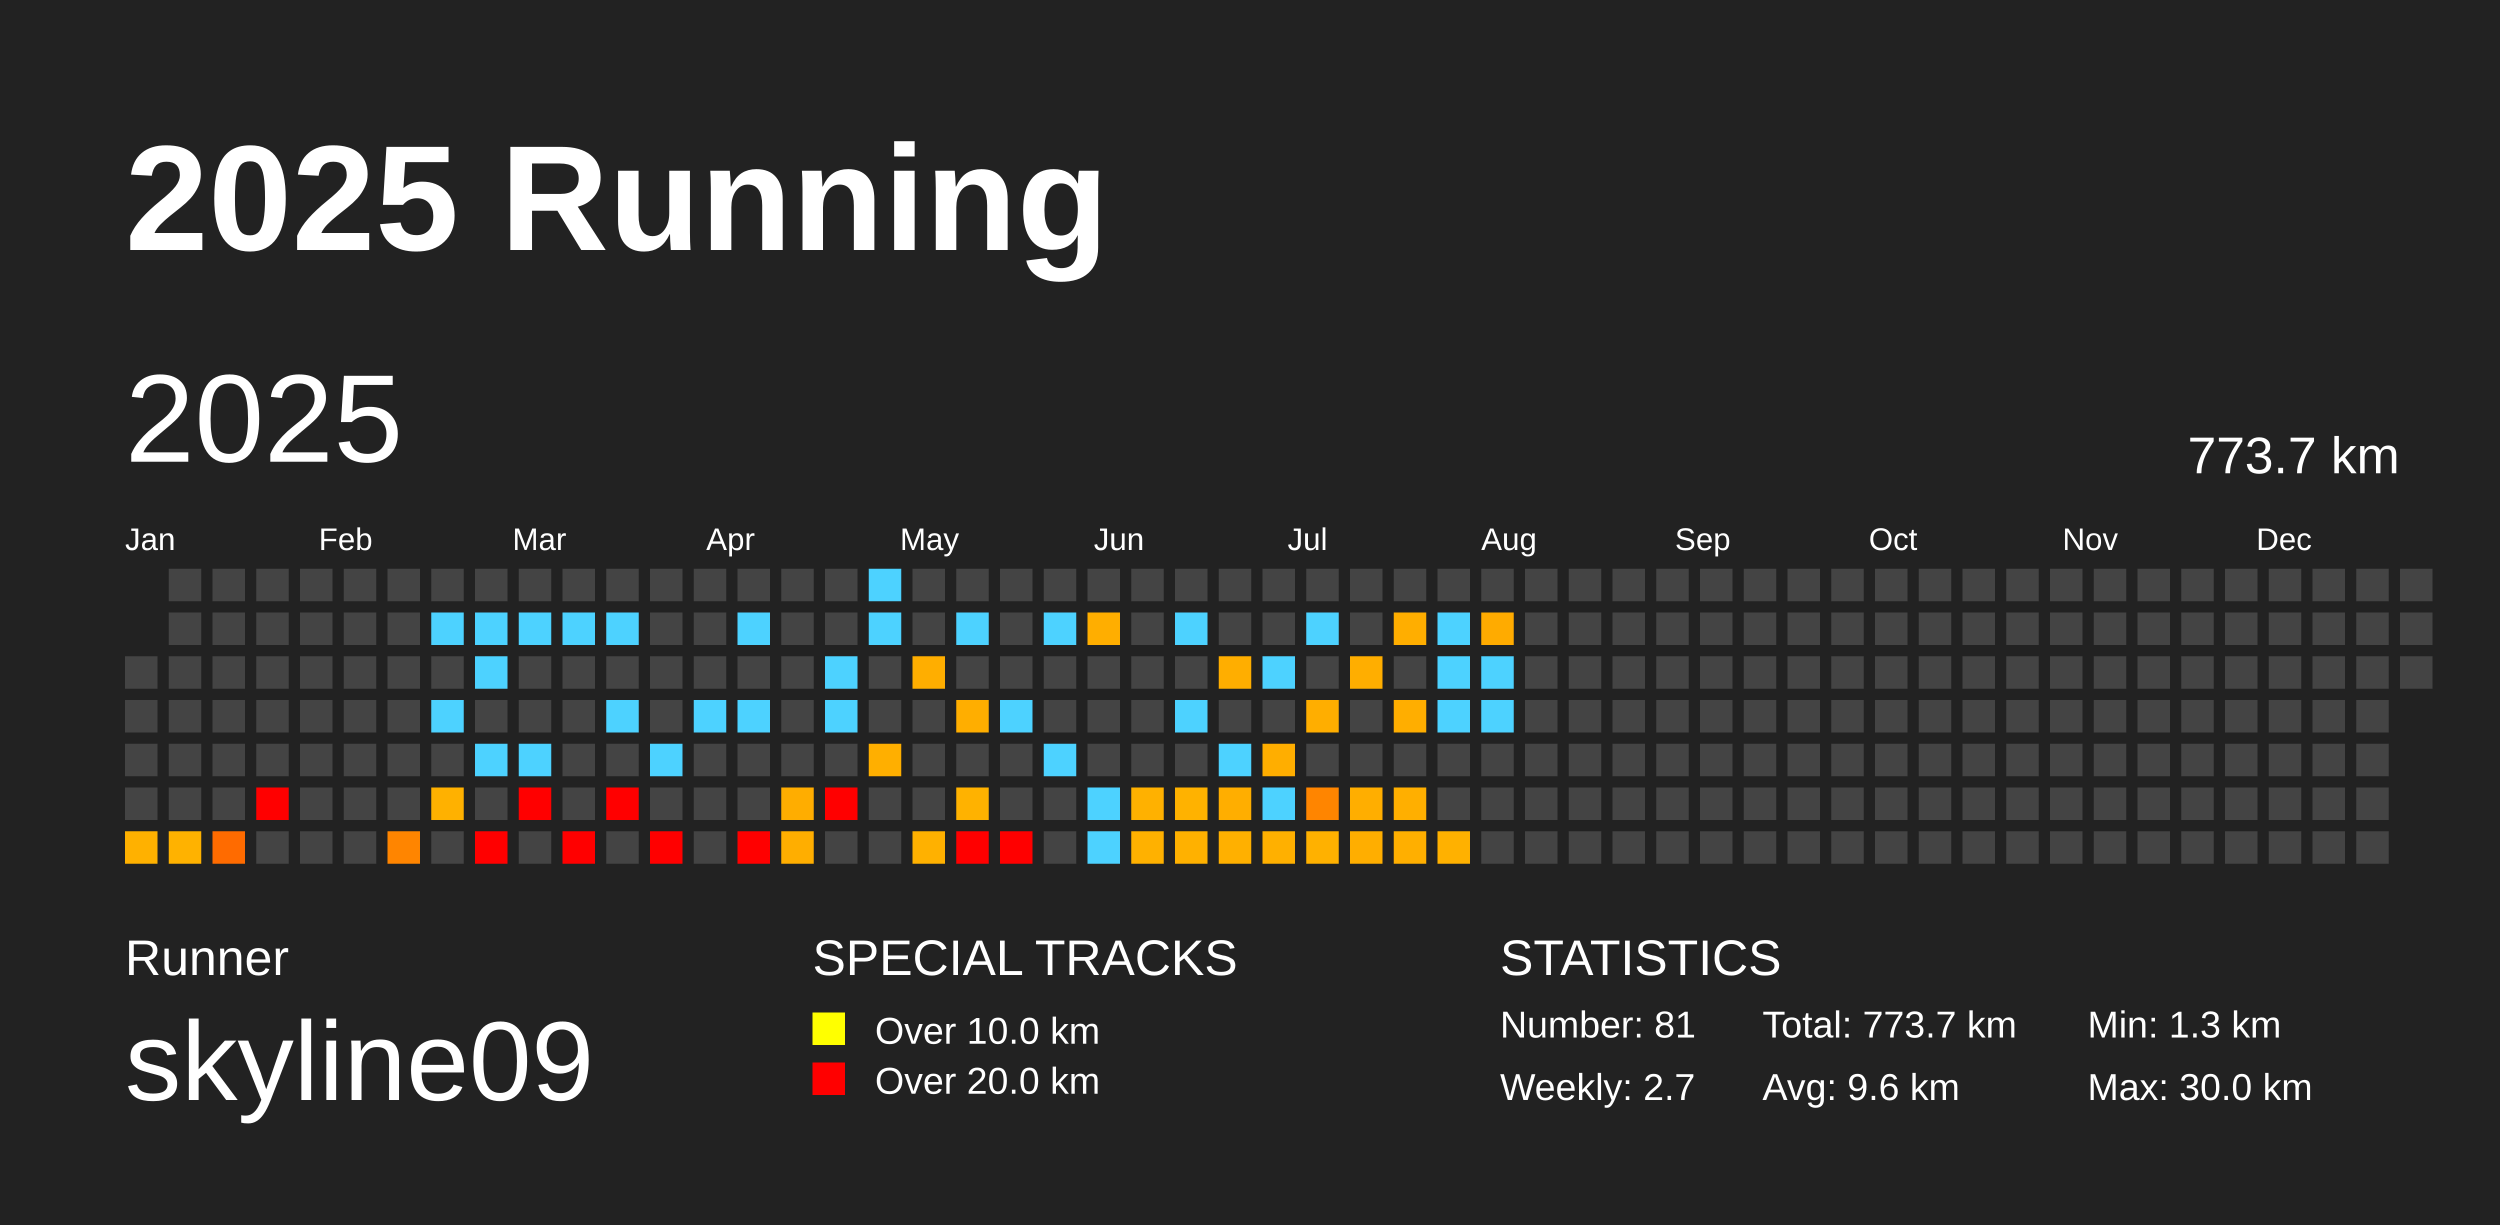
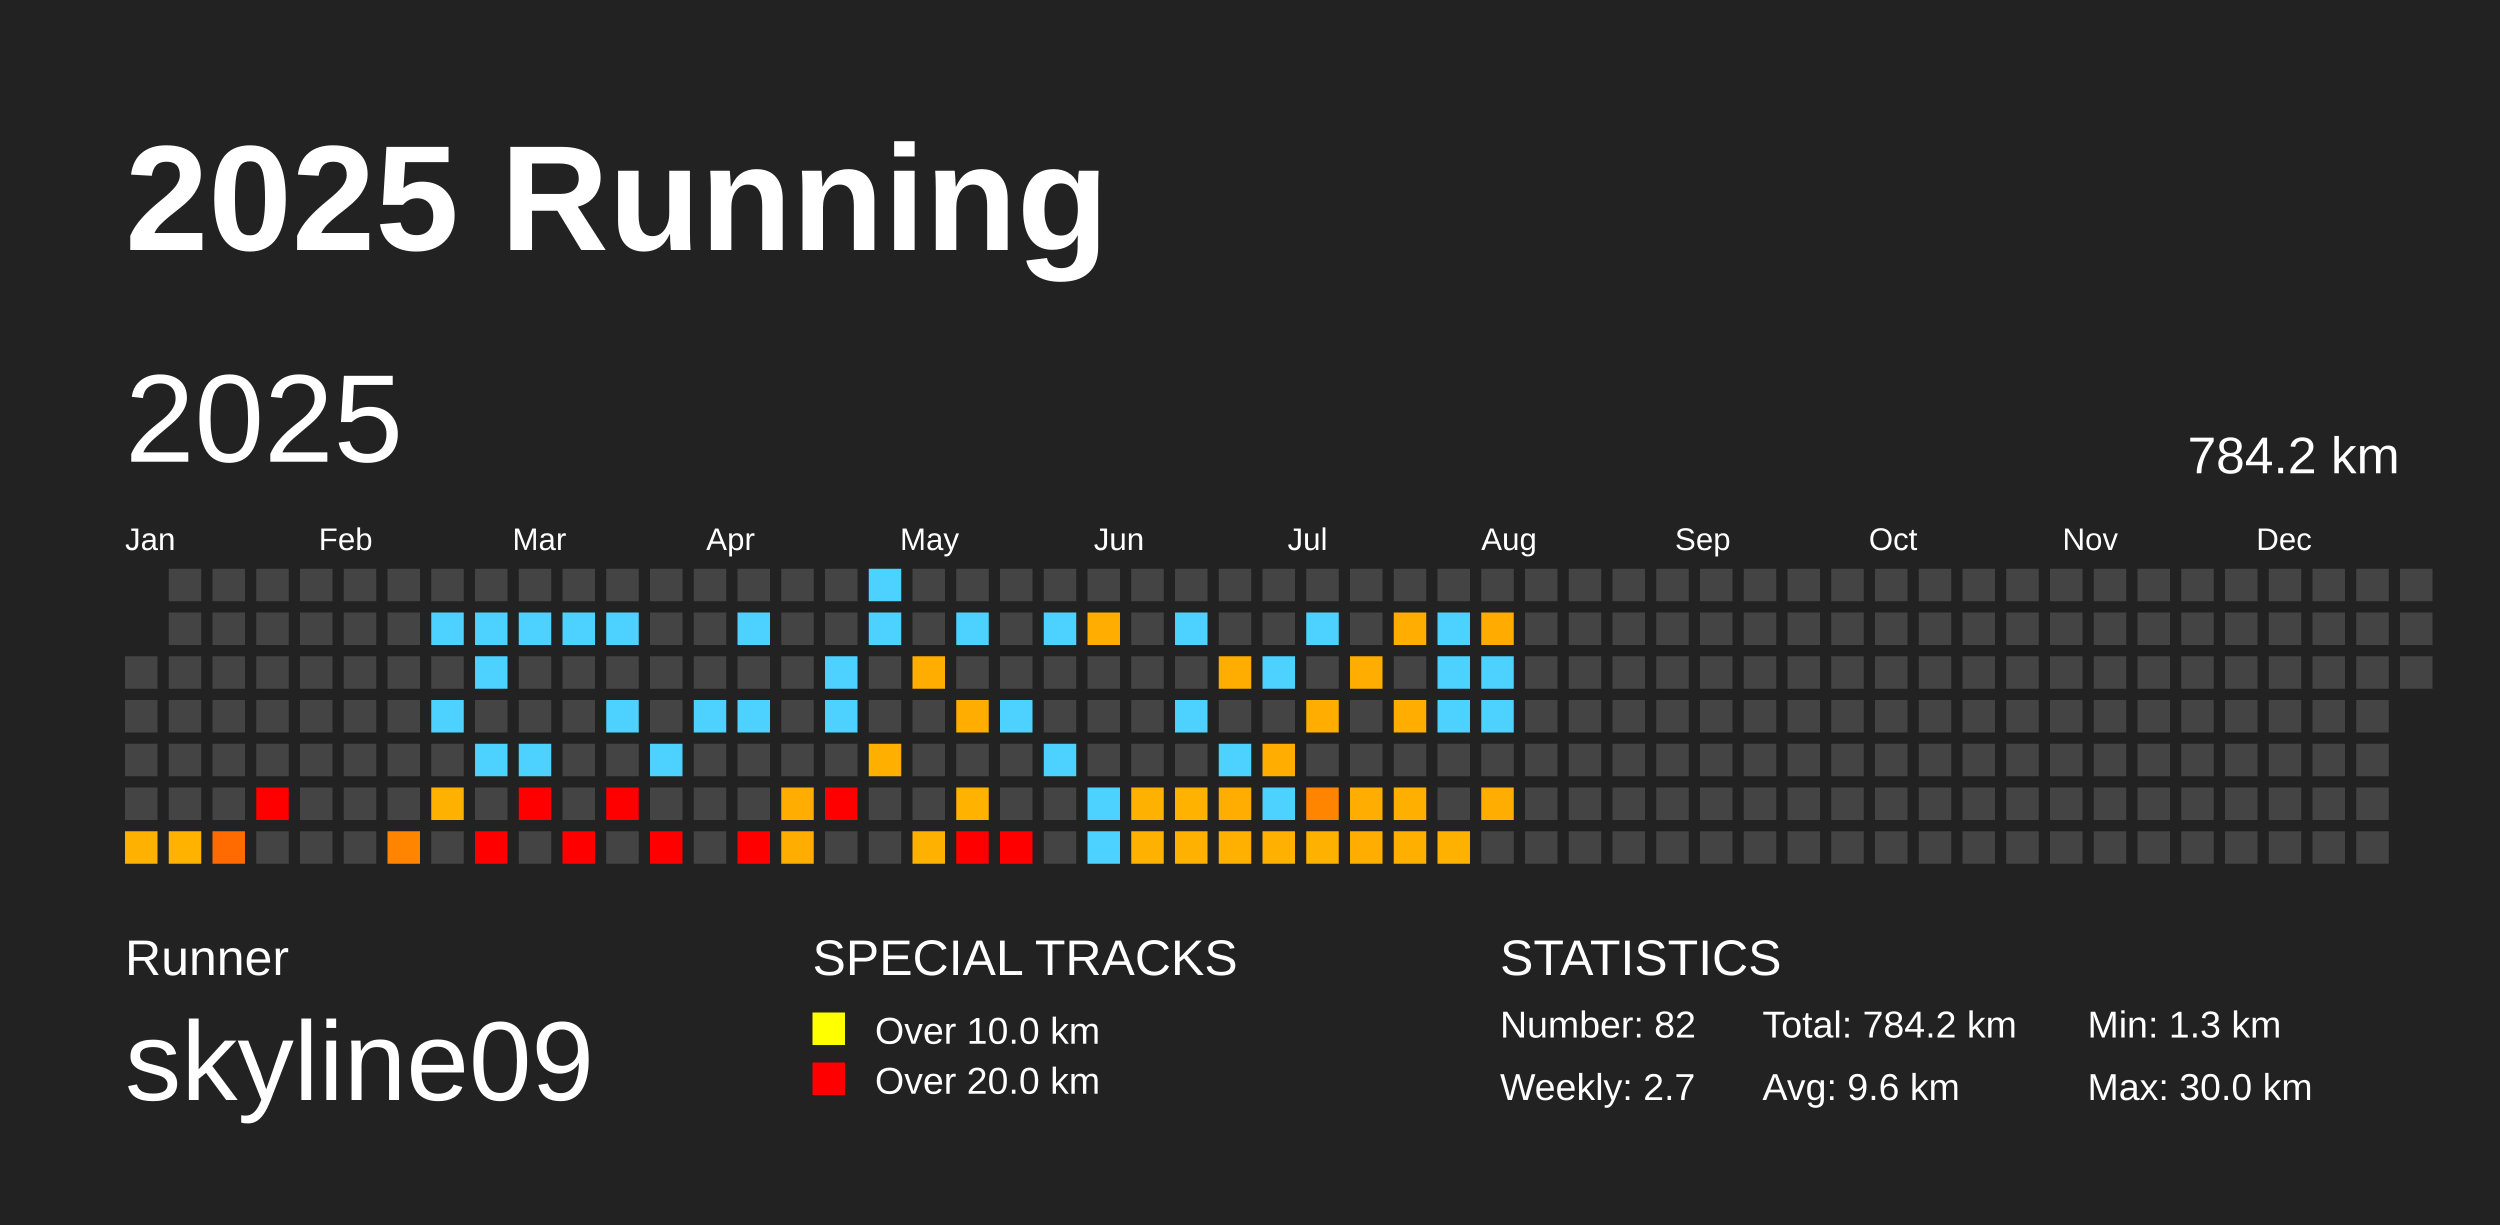
<svg xmlns="http://www.w3.org/2000/svg" baseProfile="full" height="98mm" version="1.1" viewBox="0,0,200,98" width="200mm">
  <defs />
  <rect fill="#222222" height="98" width="200" x="0" y="0" />
  <text fill="#FFFFFF" style="font-size:12px; font-family:Arial; font-weight:bold;" x="10" y="20">2025 Running</text>
  <text fill="#FFFFFF" style="font-size:4px; font-family:Arial" x="10" y="78">Runner</text>
  <text fill="#FFFFFF" style="font-size:9px; font-family:Arial" x="10" y="88">skyline09</text>
  <text fill="#FFFFFF" style="font-size:4px; font-family:Arial" x="65" y="78">SPECIAL TRACKS</text>
  <rect fill="yellow" height="2.6" width="2.6" x="65" y="81" />
  <text fill="#FFFFFF" style="font-size:3px; font-family:Arial" x="70" y="83.5">Over 10.0 km</text>
  <rect fill="red" height="2.6" width="2.6" x="65" y="85" />
  <text fill="#FFFFFF" style="font-size:3px; font-family:Arial" x="70" y="87.5">Over 20.0 km</text>
  <text fill="#FFFFFF" style="font-size:4px; font-family:Arial" x="120" y="78">STATISTICS</text>
-   <text fill="#FFFFFF" style="font-size:3px; font-family:Arial" x="120" y="83">Number: 81</text>
+   <text fill="#FFFFFF" style="font-size:3px; font-family:Arial" x="120" y="83">Number: 82</text>
  <text fill="#FFFFFF" style="font-size:3px; font-family:Arial" x="120" y="88">Weekly: 2.7</text>
-   <text fill="#FFFFFF" style="font-size:3px; font-family:Arial" x="141" y="83">Total: 773.7 km</text>
+   <text fill="#FFFFFF" style="font-size:3px; font-family:Arial" x="141" y="83">Total: 784.2 km</text>
  <text fill="#FFFFFF" style="font-size:3px; font-family:Arial" x="141" y="88">Avg: 9.6 km</text>
  <text fill="#FFFFFF" style="font-size:3px; font-family:Arial" x="167" y="83">Min: 1.3 km</text>
  <text fill="#FFFFFF" style="font-size:3px; font-family:Arial" x="167" y="88">Max: 30.0 km</text>
  <text dominant-baseline="hanging" fill="#FFFFFF" style="font-size:10.0px; font-family:Arial;" x="10" y="30">2025</text>
-   <text dominant-baseline="hanging" fill="#FFFFFF" style="font-size:4.125px; font-family:Arial;" x="175" y="35">773.7 km</text>
+   <text dominant-baseline="hanging" fill="#FFFFFF" style="font-size:4.125px; font-family:Arial;" x="175" y="35">784.2 km</text>
  <text fill="#FFFFFF" style="font-size:2.5px; font-family:Arial" x="10.0" y="44">Jan</text>
  <text fill="#FFFFFF" style="font-size:2.5px; font-family:Arial" x="25.5" y="44">Feb</text>
  <text fill="#FFFFFF" style="font-size:2.5px; font-family:Arial" x="41.0" y="44">Mar</text>
  <text fill="#FFFFFF" style="font-size:2.5px; font-family:Arial" x="56.5" y="44">Apr</text>
  <text fill="#FFFFFF" style="font-size:2.5px; font-family:Arial" x="72.0" y="44">May</text>
  <text fill="#FFFFFF" style="font-size:2.5px; font-family:Arial" x="87.5" y="44">Jun</text>
  <text fill="#FFFFFF" style="font-size:2.5px; font-family:Arial" x="103.0" y="44">Jul</text>
  <text fill="#FFFFFF" style="font-size:2.5px; font-family:Arial" x="118.5" y="44">Aug</text>
  <text fill="#FFFFFF" style="font-size:2.5px; font-family:Arial" x="134.0" y="44">Sep</text>
  <text fill="#FFFFFF" style="font-size:2.5px; font-family:Arial" x="149.5" y="44">Oct</text>
  <text fill="#FFFFFF" style="font-size:2.5px; font-family:Arial" x="165.0" y="44">Nov</text>
  <text fill="#FFFFFF" style="font-size:2.5px; font-family:Arial" x="180.5" y="44">Dec</text>
  <rect fill="#444444" height="2.6" width="2.6" x="10.0" y="52.5" />
  <rect fill="#444444" height="2.6" width="2.6" x="10.0" y="56.0" />
  <rect fill="#444444" height="2.6" width="2.6" x="10.0" y="59.5" />
  <rect fill="#444444" height="2.6" width="2.6" x="10.0" y="63.0" />
  <rect fill="#ffb100" height="2.6" width="2.6" x="10.0" y="66.5" />
  <rect fill="#444444" height="2.6" width="2.6" x="13.5" y="45.5" />
  <rect fill="#444444" height="2.6" width="2.6" x="13.5" y="49.0" />
  <rect fill="#444444" height="2.6" width="2.6" x="13.5" y="52.5" />
  <rect fill="#444444" height="2.6" width="2.6" x="13.5" y="56.0" />
  <rect fill="#444444" height="2.6" width="2.6" x="13.5" y="59.5" />
  <rect fill="#444444" height="2.6" width="2.6" x="13.5" y="63.0" />
  <rect fill="#ffb200" height="2.6" width="2.6" x="13.5" y="66.5" />
  <rect fill="#444444" height="2.6" width="2.6" x="17.0" y="45.5" />
  <rect fill="#444444" height="2.6" width="2.6" x="17.0" y="49.0" />
  <rect fill="#444444" height="2.6" width="2.6" x="17.0" y="52.5" />
  <rect fill="#444444" height="2.6" width="2.6" x="17.0" y="56.0" />
  <rect fill="#444444" height="2.6" width="2.6" x="17.0" y="59.5" />
  <rect fill="#444444" height="2.6" width="2.6" x="17.0" y="63.0" />
  <rect fill="#ff6b00" height="2.6" width="2.6" x="17.0" y="66.5" />
  <rect fill="#444444" height="2.6" width="2.6" x="20.5" y="45.5" />
  <rect fill="#444444" height="2.6" width="2.6" x="20.5" y="49.0" />
  <rect fill="#444444" height="2.6" width="2.6" x="20.5" y="52.5" />
  <rect fill="#444444" height="2.6" width="2.6" x="20.5" y="56.0" />
  <rect fill="#444444" height="2.6" width="2.6" x="20.5" y="59.5" />
  <rect fill="red" height="2.6" width="2.6" x="20.5" y="63.0" />
  <rect fill="#444444" height="2.6" width="2.6" x="20.5" y="66.5" />
  <rect fill="#444444" height="2.6" width="2.6" x="24.0" y="45.5" />
  <rect fill="#444444" height="2.6" width="2.6" x="24.0" y="49.0" />
  <rect fill="#444444" height="2.6" width="2.6" x="24.0" y="52.5" />
  <rect fill="#444444" height="2.6" width="2.6" x="24.0" y="56.0" />
  <rect fill="#444444" height="2.6" width="2.6" x="24.0" y="59.5" />
  <rect fill="#444444" height="2.6" width="2.6" x="24.0" y="63.0" />
  <rect fill="#444444" height="2.6" width="2.6" x="24.0" y="66.5" />
  <rect fill="#444444" height="2.6" width="2.6" x="27.5" y="45.5" />
  <rect fill="#444444" height="2.6" width="2.6" x="27.5" y="49.0" />
  <rect fill="#444444" height="2.6" width="2.6" x="27.5" y="52.5" />
  <rect fill="#444444" height="2.6" width="2.6" x="27.5" y="56.0" />
  <rect fill="#444444" height="2.6" width="2.6" x="27.5" y="59.5" />
  <rect fill="#444444" height="2.6" width="2.6" x="27.5" y="63.0" />
  <rect fill="#444444" height="2.6" width="2.6" x="27.5" y="66.5" />
  <rect fill="#444444" height="2.6" width="2.6" x="31.0" y="45.5" />
  <rect fill="#444444" height="2.6" width="2.6" x="31.0" y="49.0" />
  <rect fill="#444444" height="2.6" width="2.6" x="31.0" y="52.5" />
  <rect fill="#444444" height="2.6" width="2.6" x="31.0" y="56.0" />
  <rect fill="#444444" height="2.6" width="2.6" x="31.0" y="59.5" />
  <rect fill="#444444" height="2.6" width="2.6" x="31.0" y="63.0" />
  <rect fill="#ff8500" height="2.6" width="2.6" x="31.0" y="66.5" />
  <rect fill="#444444" height="2.6" width="2.6" x="34.5" y="45.5" />
  <rect fill="#4dd2ff" height="2.6" width="2.6" x="34.5" y="49.0" />
  <rect fill="#444444" height="2.6" width="2.6" x="34.5" y="52.5" />
  <rect fill="#4dd2ff" height="2.6" width="2.6" x="34.5" y="56.0" />
  <rect fill="#444444" height="2.6" width="2.6" x="34.5" y="59.5" />
  <rect fill="#ffb100" height="2.6" width="2.6" x="34.5" y="63.0" />
  <rect fill="#444444" height="2.6" width="2.6" x="34.5" y="66.5" />
  <rect fill="#444444" height="2.6" width="2.6" x="38.0" y="45.5" />
  <rect fill="#4dd2ff" height="2.6" width="2.6" x="38.0" y="49.0" />
  <rect fill="#4dd2ff" height="2.6" width="2.6" x="38.0" y="52.5" />
  <rect fill="#444444" height="2.6" width="2.6" x="38.0" y="56.0" />
  <rect fill="#4dd2ff" height="2.6" width="2.6" x="38.0" y="59.5" />
  <rect fill="#444444" height="2.6" width="2.6" x="38.0" y="63.0" />
  <rect fill="red" height="2.6" width="2.6" x="38.0" y="66.5" />
  <rect fill="#444444" height="2.6" width="2.6" x="41.5" y="45.5" />
  <rect fill="#4dd2ff" height="2.6" width="2.6" x="41.5" y="49.0" />
  <rect fill="#444444" height="2.6" width="2.6" x="41.5" y="52.5" />
  <rect fill="#444444" height="2.6" width="2.6" x="41.5" y="56.0" />
  <rect fill="#4dd2ff" height="2.6" width="2.6" x="41.5" y="59.5" />
  <rect fill="red" height="2.6" width="2.6" x="41.5" y="63.0" />
  <rect fill="#444444" height="2.6" width="2.6" x="41.5" y="66.5" />
  <rect fill="#444444" height="2.6" width="2.6" x="45.0" y="45.5" />
  <rect fill="#4dd2ff" height="2.6" width="2.6" x="45.0" y="49.0" />
  <rect fill="#444444" height="2.6" width="2.6" x="45.0" y="52.5" />
  <rect fill="#444444" height="2.6" width="2.6" x="45.0" y="56.0" />
  <rect fill="#444444" height="2.6" width="2.6" x="45.0" y="59.5" />
  <rect fill="#444444" height="2.6" width="2.6" x="45.0" y="63.0" />
  <rect fill="red" height="2.6" width="2.6" x="45.0" y="66.5" />
  <rect fill="#444444" height="2.6" width="2.6" x="48.5" y="45.5" />
  <rect fill="#4dd2ff" height="2.6" width="2.6" x="48.5" y="49.0" />
  <rect fill="#444444" height="2.6" width="2.6" x="48.5" y="52.5" />
  <rect fill="#4dd2ff" height="2.6" width="2.6" x="48.5" y="56.0" />
  <rect fill="#444444" height="2.6" width="2.6" x="48.5" y="59.5" />
  <rect fill="red" height="2.6" width="2.6" x="48.5" y="63.0" />
  <rect fill="#444444" height="2.6" width="2.6" x="48.5" y="66.5" />
  <rect fill="#444444" height="2.6" width="2.6" x="52.0" y="45.5" />
  <rect fill="#444444" height="2.6" width="2.6" x="52.0" y="49.0" />
  <rect fill="#444444" height="2.6" width="2.6" x="52.0" y="52.5" />
  <rect fill="#444444" height="2.6" width="2.6" x="52.0" y="56.0" />
  <rect fill="#4dd2ff" height="2.6" width="2.6" x="52.0" y="59.5" />
  <rect fill="#444444" height="2.6" width="2.6" x="52.0" y="63.0" />
  <rect fill="red" height="2.6" width="2.6" x="52.0" y="66.5" />
  <rect fill="#444444" height="2.6" width="2.6" x="55.5" y="45.5" />
  <rect fill="#444444" height="2.6" width="2.6" x="55.5" y="49.0" />
  <rect fill="#444444" height="2.6" width="2.6" x="55.5" y="52.5" />
  <rect fill="#4dd2ff" height="2.6" width="2.6" x="55.5" y="56.0" />
  <rect fill="#444444" height="2.6" width="2.6" x="55.5" y="59.5" />
  <rect fill="#444444" height="2.6" width="2.6" x="55.5" y="63.0" />
  <rect fill="#444444" height="2.6" width="2.6" x="55.5" y="66.5" />
  <rect fill="#444444" height="2.6" width="2.6" x="59.0" y="45.5" />
  <rect fill="#4dd2ff" height="2.6" width="2.6" x="59.0" y="49.0" />
  <rect fill="#444444" height="2.6" width="2.6" x="59.0" y="52.5" />
  <rect fill="#4dd2ff" height="2.6" width="2.6" x="59.0" y="56.0" />
  <rect fill="#444444" height="2.6" width="2.6" x="59.0" y="59.5" />
  <rect fill="#444444" height="2.6" width="2.6" x="59.0" y="63.0" />
  <rect fill="red" height="2.6" width="2.6" x="59.0" y="66.5" />
  <rect fill="#444444" height="2.6" width="2.6" x="62.5" y="45.5" />
  <rect fill="#444444" height="2.6" width="2.6" x="62.5" y="49.0" />
  <rect fill="#444444" height="2.6" width="2.6" x="62.5" y="52.5" />
  <rect fill="#444444" height="2.6" width="2.6" x="62.5" y="56.0" />
  <rect fill="#444444" height="2.6" width="2.6" x="62.5" y="59.5" />
  <rect fill="#ffad00" height="2.6" width="2.6" x="62.5" y="63.0" />
  <rect fill="#ffae00" height="2.6" width="2.6" x="62.5" y="66.5" />
  <rect fill="#444444" height="2.6" width="2.6" x="66.0" y="45.5" />
  <rect fill="#444444" height="2.6" width="2.6" x="66.0" y="49.0" />
  <rect fill="#4dd2ff" height="2.6" width="2.6" x="66.0" y="52.5" />
  <rect fill="#4dd2ff" height="2.6" width="2.6" x="66.0" y="56.0" />
  <rect fill="#444444" height="2.6" width="2.6" x="66.0" y="59.5" />
  <rect fill="red" height="2.6" width="2.6" x="66.0" y="63.0" />
  <rect fill="#444444" height="2.6" width="2.6" x="66.0" y="66.5" />
  <rect fill="#4dd2ff" height="2.6" width="2.6" x="69.5" y="45.5" />
  <rect fill="#4dd2ff" height="2.6" width="2.6" x="69.5" y="49.0" />
  <rect fill="#444444" height="2.6" width="2.6" x="69.5" y="52.5" />
  <rect fill="#444444" height="2.6" width="2.6" x="69.5" y="56.0" />
  <rect fill="#ffaf00" height="2.6" width="2.6" x="69.5" y="59.5" />
  <rect fill="#444444" height="2.6" width="2.6" x="69.5" y="63.0" />
  <rect fill="#444444" height="2.6" width="2.6" x="69.5" y="66.5" />
  <rect fill="#444444" height="2.6" width="2.6" x="73.0" y="45.5" />
  <rect fill="#444444" height="2.6" width="2.6" x="73.0" y="49.0" />
  <rect fill="#ffae00" height="2.6" width="2.6" x="73.0" y="52.5" />
  <rect fill="#444444" height="2.6" width="2.6" x="73.0" y="56.0" />
  <rect fill="#444444" height="2.6" width="2.6" x="73.0" y="59.5" />
  <rect fill="#444444" height="2.6" width="2.6" x="73.0" y="63.0" />
  <rect fill="#ffb100" height="2.6" width="2.6" x="73.0" y="66.5" />
  <rect fill="#444444" height="2.6" width="2.6" x="76.5" y="45.5" />
  <rect fill="#4dd2ff" height="2.6" width="2.6" x="76.5" y="49.0" />
  <rect fill="#444444" height="2.6" width="2.6" x="76.5" y="52.5" />
  <rect fill="#ffae00" height="2.6" width="2.6" x="76.5" y="56.0" />
  <rect fill="#444444" height="2.6" width="2.6" x="76.5" y="59.5" />
  <rect fill="#ffb200" height="2.6" width="2.6" x="76.5" y="63.0" />
  <rect fill="red" height="2.6" width="2.6" x="76.5" y="66.5" />
  <rect fill="#444444" height="2.6" width="2.6" x="80.0" y="45.5" />
  <rect fill="#444444" height="2.6" width="2.6" x="80.0" y="49.0" />
  <rect fill="#444444" height="2.6" width="2.6" x="80.0" y="52.5" />
  <rect fill="#4dd2ff" height="2.6" width="2.6" x="80.0" y="56.0" />
  <rect fill="#444444" height="2.6" width="2.6" x="80.0" y="59.5" />
  <rect fill="#444444" height="2.6" width="2.6" x="80.0" y="63.0" />
  <rect fill="red" height="2.6" width="2.6" x="80.0" y="66.5" />
  <rect fill="#444444" height="2.6" width="2.6" x="83.5" y="45.5" />
  <rect fill="#4dd2ff" height="2.6" width="2.6" x="83.5" y="49.0" />
  <rect fill="#444444" height="2.6" width="2.6" x="83.5" y="52.5" />
  <rect fill="#444444" height="2.6" width="2.6" x="83.5" y="56.0" />
  <rect fill="#4dd2ff" height="2.6" width="2.6" x="83.5" y="59.5" />
  <rect fill="#444444" height="2.6" width="2.6" x="83.5" y="63.0" />
  <rect fill="#444444" height="2.6" width="2.6" x="83.5" y="66.5" />
  <rect fill="#444444" height="2.6" width="2.6" x="87.0" y="45.5" />
  <rect fill="#ffae00" height="2.6" width="2.6" x="87.0" y="49.0" />
  <rect fill="#444444" height="2.6" width="2.6" x="87.0" y="52.5" />
  <rect fill="#444444" height="2.6" width="2.6" x="87.0" y="56.0" />
  <rect fill="#444444" height="2.6" width="2.6" x="87.0" y="59.5" />
  <rect fill="#4dd2ff" height="2.6" width="2.6" x="87.0" y="63.0" />
  <rect fill="#4dd2ff" height="2.6" width="2.6" x="87.0" y="66.5" />
  <rect fill="#444444" height="2.6" width="2.6" x="90.5" y="45.5" />
  <rect fill="#444444" height="2.6" width="2.6" x="90.5" y="49.0" />
  <rect fill="#444444" height="2.6" width="2.6" x="90.5" y="52.5" />
  <rect fill="#444444" height="2.6" width="2.6" x="90.5" y="56.0" />
  <rect fill="#444444" height="2.6" width="2.6" x="90.5" y="59.5" />
  <rect fill="#ffb100" height="2.6" width="2.6" x="90.5" y="63.0" />
  <rect fill="#ffb100" height="2.6" width="2.6" x="90.5" y="66.5" />
  <rect fill="#444444" height="2.6" width="2.6" x="94.0" y="45.5" />
  <rect fill="#4dd2ff" height="2.6" width="2.6" x="94.0" y="49.0" />
  <rect fill="#444444" height="2.6" width="2.6" x="94.0" y="52.5" />
  <rect fill="#4dd2ff" height="2.6" width="2.6" x="94.0" y="56.0" />
  <rect fill="#444444" height="2.6" width="2.6" x="94.0" y="59.5" />
  <rect fill="#ffb200" height="2.6" width="2.6" x="94.0" y="63.0" />
  <rect fill="#ffb100" height="2.6" width="2.6" x="94.0" y="66.5" />
  <rect fill="#444444" height="2.6" width="2.6" x="97.5" y="45.5" />
  <rect fill="#444444" height="2.6" width="2.6" x="97.5" y="49.0" />
  <rect fill="#ffae00" height="2.6" width="2.6" x="97.5" y="52.5" />
  <rect fill="#444444" height="2.6" width="2.6" x="97.5" y="56.0" />
  <rect fill="#4dd2ff" height="2.6" width="2.6" x="97.5" y="59.5" />
  <rect fill="#ffae00" height="2.6" width="2.6" x="97.5" y="63.0" />
  <rect fill="#ffb000" height="2.6" width="2.6" x="97.5" y="66.5" />
  <rect fill="#444444" height="2.6" width="2.6" x="101.0" y="45.5" />
  <rect fill="#444444" height="2.6" width="2.6" x="101.0" y="49.0" />
  <rect fill="#4dd2ff" height="2.6" width="2.6" x="101.0" y="52.5" />
  <rect fill="#444444" height="2.6" width="2.6" x="101.0" y="56.0" />
  <rect fill="#ffae00" height="2.6" width="2.6" x="101.0" y="59.5" />
  <rect fill="#4dd2ff" height="2.6" width="2.6" x="101.0" y="63.0" />
  <rect fill="#ffb000" height="2.6" width="2.6" x="101.0" y="66.5" />
  <rect fill="#444444" height="2.6" width="2.6" x="104.5" y="45.5" />
  <rect fill="#4dd2ff" height="2.6" width="2.6" x="104.5" y="49.0" />
  <rect fill="#444444" height="2.6" width="2.6" x="104.5" y="52.5" />
  <rect fill="#ffae00" height="2.6" width="2.6" x="104.5" y="56.0" />
  <rect fill="#444444" height="2.6" width="2.6" x="104.5" y="59.5" />
  <rect fill="#ff8500" height="2.6" width="2.6" x="104.5" y="63.0" />
  <rect fill="#ffb100" height="2.6" width="2.6" x="104.5" y="66.5" />
  <rect fill="#444444" height="2.6" width="2.6" x="108.0" y="45.5" />
  <rect fill="#444444" height="2.6" width="2.6" x="108.0" y="49.0" />
  <rect fill="#ffae00" height="2.6" width="2.6" x="108.0" y="52.5" />
  <rect fill="#444444" height="2.6" width="2.6" x="108.0" y="56.0" />
  <rect fill="#444444" height="2.6" width="2.6" x="108.0" y="59.5" />
  <rect fill="#ffae00" height="2.6" width="2.6" x="108.0" y="63.0" />
  <rect fill="#ffae00" height="2.6" width="2.6" x="108.0" y="66.5" />
  <rect fill="#444444" height="2.6" width="2.6" x="111.5" y="45.5" />
  <rect fill="#ffae00" height="2.6" width="2.6" x="111.5" y="49.0" />
  <rect fill="#444444" height="2.6" width="2.6" x="111.5" y="52.5" />
  <rect fill="#ffae00" height="2.6" width="2.6" x="111.5" y="56.0" />
  <rect fill="#444444" height="2.6" width="2.6" x="111.5" y="59.5" />
  <rect fill="#ffaf00" height="2.6" width="2.6" x="111.5" y="63.0" />
  <rect fill="#ffaf00" height="2.6" width="2.6" x="111.5" y="66.5" />
  <rect fill="#444444" height="2.6" width="2.6" x="115.0" y="45.5" />
  <rect fill="#4dd2ff" height="2.6" width="2.6" x="115.0" y="49.0" />
  <rect fill="#4dd2ff" height="2.6" width="2.6" x="115.0" y="52.5" />
  <rect fill="#4dd2ff" height="2.6" width="2.6" x="115.0" y="56.0" />
  <rect fill="#444444" height="2.6" width="2.6" x="115.0" y="59.5" />
  <rect fill="#444444" height="2.6" width="2.6" x="115.0" y="63.0" />
  <rect fill="#ffb100" height="2.6" width="2.6" x="115.0" y="66.5" />
  <rect fill="#444444" height="2.6" width="2.6" x="118.5" y="45.5" />
  <rect fill="#ffab00" height="2.6" width="2.6" x="118.5" y="49.0" />
  <rect fill="#4dd2ff" height="2.6" width="2.6" x="118.5" y="52.5" />
  <rect fill="#4dd2ff" height="2.6" width="2.6" x="118.5" y="56.0" />
  <rect fill="#444444" height="2.6" width="2.6" x="118.5" y="59.5" />
-   <rect fill="#444444" height="2.6" width="2.6" x="118.5" y="63.0" />
+   <rect fill="#ffad00" height="2.6" width="2.6" x="118.5" y="63.0" />
  <rect fill="#444444" height="2.6" width="2.6" x="118.5" y="66.5" />
  <rect fill="#444444" height="2.6" width="2.6" x="122.0" y="45.5" />
  <rect fill="#444444" height="2.6" width="2.6" x="122.0" y="49.0" />
  <rect fill="#444444" height="2.6" width="2.6" x="122.0" y="52.5" />
  <rect fill="#444444" height="2.6" width="2.6" x="122.0" y="56.0" />
  <rect fill="#444444" height="2.6" width="2.6" x="122.0" y="59.5" />
  <rect fill="#444444" height="2.6" width="2.6" x="122.0" y="63.0" />
  <rect fill="#444444" height="2.6" width="2.6" x="122.0" y="66.5" />
  <rect fill="#444444" height="2.6" width="2.6" x="125.5" y="45.5" />
  <rect fill="#444444" height="2.6" width="2.6" x="125.5" y="49.0" />
  <rect fill="#444444" height="2.6" width="2.6" x="125.5" y="52.5" />
  <rect fill="#444444" height="2.6" width="2.6" x="125.5" y="56.0" />
  <rect fill="#444444" height="2.6" width="2.6" x="125.5" y="59.5" />
  <rect fill="#444444" height="2.6" width="2.6" x="125.5" y="63.0" />
  <rect fill="#444444" height="2.6" width="2.6" x="125.5" y="66.5" />
  <rect fill="#444444" height="2.6" width="2.6" x="129.0" y="45.5" />
  <rect fill="#444444" height="2.6" width="2.6" x="129.0" y="49.0" />
  <rect fill="#444444" height="2.6" width="2.6" x="129.0" y="52.5" />
  <rect fill="#444444" height="2.6" width="2.6" x="129.0" y="56.0" />
  <rect fill="#444444" height="2.6" width="2.6" x="129.0" y="59.5" />
  <rect fill="#444444" height="2.6" width="2.6" x="129.0" y="63.0" />
  <rect fill="#444444" height="2.6" width="2.6" x="129.0" y="66.5" />
  <rect fill="#444444" height="2.6" width="2.6" x="132.5" y="45.5" />
  <rect fill="#444444" height="2.6" width="2.6" x="132.5" y="49.0" />
  <rect fill="#444444" height="2.6" width="2.6" x="132.5" y="52.5" />
  <rect fill="#444444" height="2.6" width="2.6" x="132.5" y="56.0" />
  <rect fill="#444444" height="2.6" width="2.6" x="132.5" y="59.5" />
  <rect fill="#444444" height="2.6" width="2.6" x="132.5" y="63.0" />
  <rect fill="#444444" height="2.6" width="2.6" x="132.5" y="66.5" />
  <rect fill="#444444" height="2.6" width="2.6" x="136.0" y="45.5" />
  <rect fill="#444444" height="2.6" width="2.6" x="136.0" y="49.0" />
  <rect fill="#444444" height="2.6" width="2.6" x="136.0" y="52.5" />
  <rect fill="#444444" height="2.6" width="2.6" x="136.0" y="56.0" />
  <rect fill="#444444" height="2.6" width="2.6" x="136.0" y="59.5" />
  <rect fill="#444444" height="2.6" width="2.6" x="136.0" y="63.0" />
  <rect fill="#444444" height="2.6" width="2.6" x="136.0" y="66.5" />
  <rect fill="#444444" height="2.6" width="2.6" x="139.5" y="45.5" />
  <rect fill="#444444" height="2.6" width="2.6" x="139.5" y="49.0" />
  <rect fill="#444444" height="2.6" width="2.6" x="139.5" y="52.5" />
  <rect fill="#444444" height="2.6" width="2.6" x="139.5" y="56.0" />
  <rect fill="#444444" height="2.6" width="2.6" x="139.5" y="59.5" />
  <rect fill="#444444" height="2.6" width="2.6" x="139.5" y="63.0" />
  <rect fill="#444444" height="2.6" width="2.6" x="139.5" y="66.5" />
  <rect fill="#444444" height="2.6" width="2.6" x="143.0" y="45.5" />
  <rect fill="#444444" height="2.6" width="2.6" x="143.0" y="49.0" />
  <rect fill="#444444" height="2.6" width="2.6" x="143.0" y="52.5" />
  <rect fill="#444444" height="2.6" width="2.6" x="143.0" y="56.0" />
  <rect fill="#444444" height="2.6" width="2.6" x="143.0" y="59.5" />
  <rect fill="#444444" height="2.6" width="2.6" x="143.0" y="63.0" />
  <rect fill="#444444" height="2.6" width="2.6" x="143.0" y="66.5" />
  <rect fill="#444444" height="2.6" width="2.6" x="146.5" y="45.5" />
  <rect fill="#444444" height="2.6" width="2.6" x="146.5" y="49.0" />
  <rect fill="#444444" height="2.6" width="2.6" x="146.5" y="52.5" />
  <rect fill="#444444" height="2.6" width="2.6" x="146.5" y="56.0" />
  <rect fill="#444444" height="2.6" width="2.6" x="146.5" y="59.5" />
  <rect fill="#444444" height="2.6" width="2.6" x="146.5" y="63.0" />
  <rect fill="#444444" height="2.6" width="2.6" x="146.5" y="66.5" />
  <rect fill="#444444" height="2.6" width="2.6" x="150.0" y="45.5" />
  <rect fill="#444444" height="2.6" width="2.6" x="150.0" y="49.0" />
  <rect fill="#444444" height="2.6" width="2.6" x="150.0" y="52.5" />
  <rect fill="#444444" height="2.6" width="2.6" x="150.0" y="56.0" />
  <rect fill="#444444" height="2.6" width="2.6" x="150.0" y="59.5" />
  <rect fill="#444444" height="2.6" width="2.6" x="150.0" y="63.0" />
  <rect fill="#444444" height="2.6" width="2.6" x="150.0" y="66.5" />
  <rect fill="#444444" height="2.6" width="2.6" x="153.5" y="45.5" />
  <rect fill="#444444" height="2.6" width="2.6" x="153.5" y="49.0" />
  <rect fill="#444444" height="2.6" width="2.6" x="153.5" y="52.5" />
  <rect fill="#444444" height="2.6" width="2.6" x="153.5" y="56.0" />
  <rect fill="#444444" height="2.6" width="2.6" x="153.5" y="59.5" />
  <rect fill="#444444" height="2.6" width="2.6" x="153.5" y="63.0" />
  <rect fill="#444444" height="2.6" width="2.6" x="153.5" y="66.5" />
  <rect fill="#444444" height="2.6" width="2.6" x="157.0" y="45.5" />
  <rect fill="#444444" height="2.6" width="2.6" x="157.0" y="49.0" />
  <rect fill="#444444" height="2.6" width="2.6" x="157.0" y="52.5" />
  <rect fill="#444444" height="2.6" width="2.6" x="157.0" y="56.0" />
  <rect fill="#444444" height="2.6" width="2.6" x="157.0" y="59.5" />
  <rect fill="#444444" height="2.6" width="2.6" x="157.0" y="63.0" />
  <rect fill="#444444" height="2.6" width="2.6" x="157.0" y="66.5" />
  <rect fill="#444444" height="2.6" width="2.6" x="160.5" y="45.5" />
  <rect fill="#444444" height="2.6" width="2.6" x="160.5" y="49.0" />
  <rect fill="#444444" height="2.6" width="2.6" x="160.5" y="52.5" />
  <rect fill="#444444" height="2.6" width="2.6" x="160.5" y="56.0" />
  <rect fill="#444444" height="2.6" width="2.6" x="160.5" y="59.5" />
  <rect fill="#444444" height="2.6" width="2.6" x="160.5" y="63.0" />
  <rect fill="#444444" height="2.6" width="2.6" x="160.5" y="66.5" />
  <rect fill="#444444" height="2.6" width="2.6" x="164.0" y="45.5" />
  <rect fill="#444444" height="2.6" width="2.6" x="164.0" y="49.0" />
  <rect fill="#444444" height="2.6" width="2.6" x="164.0" y="52.5" />
  <rect fill="#444444" height="2.6" width="2.6" x="164.0" y="56.0" />
  <rect fill="#444444" height="2.6" width="2.6" x="164.0" y="59.5" />
  <rect fill="#444444" height="2.6" width="2.6" x="164.0" y="63.0" />
  <rect fill="#444444" height="2.6" width="2.6" x="164.0" y="66.5" />
  <rect fill="#444444" height="2.6" width="2.6" x="167.5" y="45.5" />
  <rect fill="#444444" height="2.6" width="2.6" x="167.5" y="49.0" />
  <rect fill="#444444" height="2.6" width="2.6" x="167.5" y="52.5" />
  <rect fill="#444444" height="2.6" width="2.6" x="167.5" y="56.0" />
  <rect fill="#444444" height="2.6" width="2.6" x="167.5" y="59.5" />
  <rect fill="#444444" height="2.6" width="2.6" x="167.5" y="63.0" />
  <rect fill="#444444" height="2.6" width="2.6" x="167.5" y="66.5" />
  <rect fill="#444444" height="2.6" width="2.6" x="171.0" y="45.5" />
  <rect fill="#444444" height="2.6" width="2.6" x="171.0" y="49.0" />
  <rect fill="#444444" height="2.6" width="2.6" x="171.0" y="52.5" />
  <rect fill="#444444" height="2.6" width="2.6" x="171.0" y="56.0" />
  <rect fill="#444444" height="2.6" width="2.6" x="171.0" y="59.5" />
  <rect fill="#444444" height="2.6" width="2.6" x="171.0" y="63.0" />
  <rect fill="#444444" height="2.6" width="2.6" x="171.0" y="66.5" />
  <rect fill="#444444" height="2.6" width="2.6" x="174.5" y="45.5" />
  <rect fill="#444444" height="2.6" width="2.6" x="174.5" y="49.0" />
  <rect fill="#444444" height="2.6" width="2.6" x="174.5" y="52.5" />
  <rect fill="#444444" height="2.6" width="2.6" x="174.5" y="56.0" />
  <rect fill="#444444" height="2.6" width="2.6" x="174.5" y="59.5" />
  <rect fill="#444444" height="2.6" width="2.6" x="174.5" y="63.0" />
  <rect fill="#444444" height="2.6" width="2.6" x="174.5" y="66.5" />
  <rect fill="#444444" height="2.6" width="2.6" x="178.0" y="45.5" />
  <rect fill="#444444" height="2.6" width="2.6" x="178.0" y="49.0" />
  <rect fill="#444444" height="2.6" width="2.6" x="178.0" y="52.5" />
  <rect fill="#444444" height="2.6" width="2.6" x="178.0" y="56.0" />
  <rect fill="#444444" height="2.6" width="2.6" x="178.0" y="59.5" />
  <rect fill="#444444" height="2.6" width="2.6" x="178.0" y="63.0" />
  <rect fill="#444444" height="2.6" width="2.6" x="178.0" y="66.5" />
  <rect fill="#444444" height="2.6" width="2.6" x="181.5" y="45.5" />
  <rect fill="#444444" height="2.6" width="2.6" x="181.5" y="49.0" />
  <rect fill="#444444" height="2.6" width="2.6" x="181.5" y="52.5" />
  <rect fill="#444444" height="2.6" width="2.6" x="181.5" y="56.0" />
  <rect fill="#444444" height="2.6" width="2.6" x="181.5" y="59.5" />
  <rect fill="#444444" height="2.6" width="2.6" x="181.5" y="63.0" />
  <rect fill="#444444" height="2.6" width="2.6" x="181.5" y="66.5" />
  <rect fill="#444444" height="2.6" width="2.6" x="185.0" y="45.5" />
  <rect fill="#444444" height="2.6" width="2.6" x="185.0" y="49.0" />
  <rect fill="#444444" height="2.6" width="2.6" x="185.0" y="52.5" />
  <rect fill="#444444" height="2.6" width="2.6" x="185.0" y="56.0" />
  <rect fill="#444444" height="2.6" width="2.6" x="185.0" y="59.5" />
  <rect fill="#444444" height="2.6" width="2.6" x="185.0" y="63.0" />
  <rect fill="#444444" height="2.6" width="2.6" x="185.0" y="66.5" />
  <rect fill="#444444" height="2.6" width="2.6" x="188.5" y="45.5" />
  <rect fill="#444444" height="2.6" width="2.6" x="188.5" y="49.0" />
  <rect fill="#444444" height="2.6" width="2.6" x="188.5" y="52.5" />
  <rect fill="#444444" height="2.6" width="2.6" x="188.5" y="56.0" />
  <rect fill="#444444" height="2.6" width="2.6" x="188.5" y="59.5" />
  <rect fill="#444444" height="2.6" width="2.6" x="188.5" y="63.0" />
  <rect fill="#444444" height="2.6" width="2.6" x="188.5" y="66.5" />
  <rect fill="#444444" height="2.6" width="2.6" x="192.0" y="45.5" />
  <rect fill="#444444" height="2.6" width="2.6" x="192.0" y="49.0" />
  <rect fill="#444444" height="2.6" width="2.6" x="192.0" y="52.5" />
</svg>
